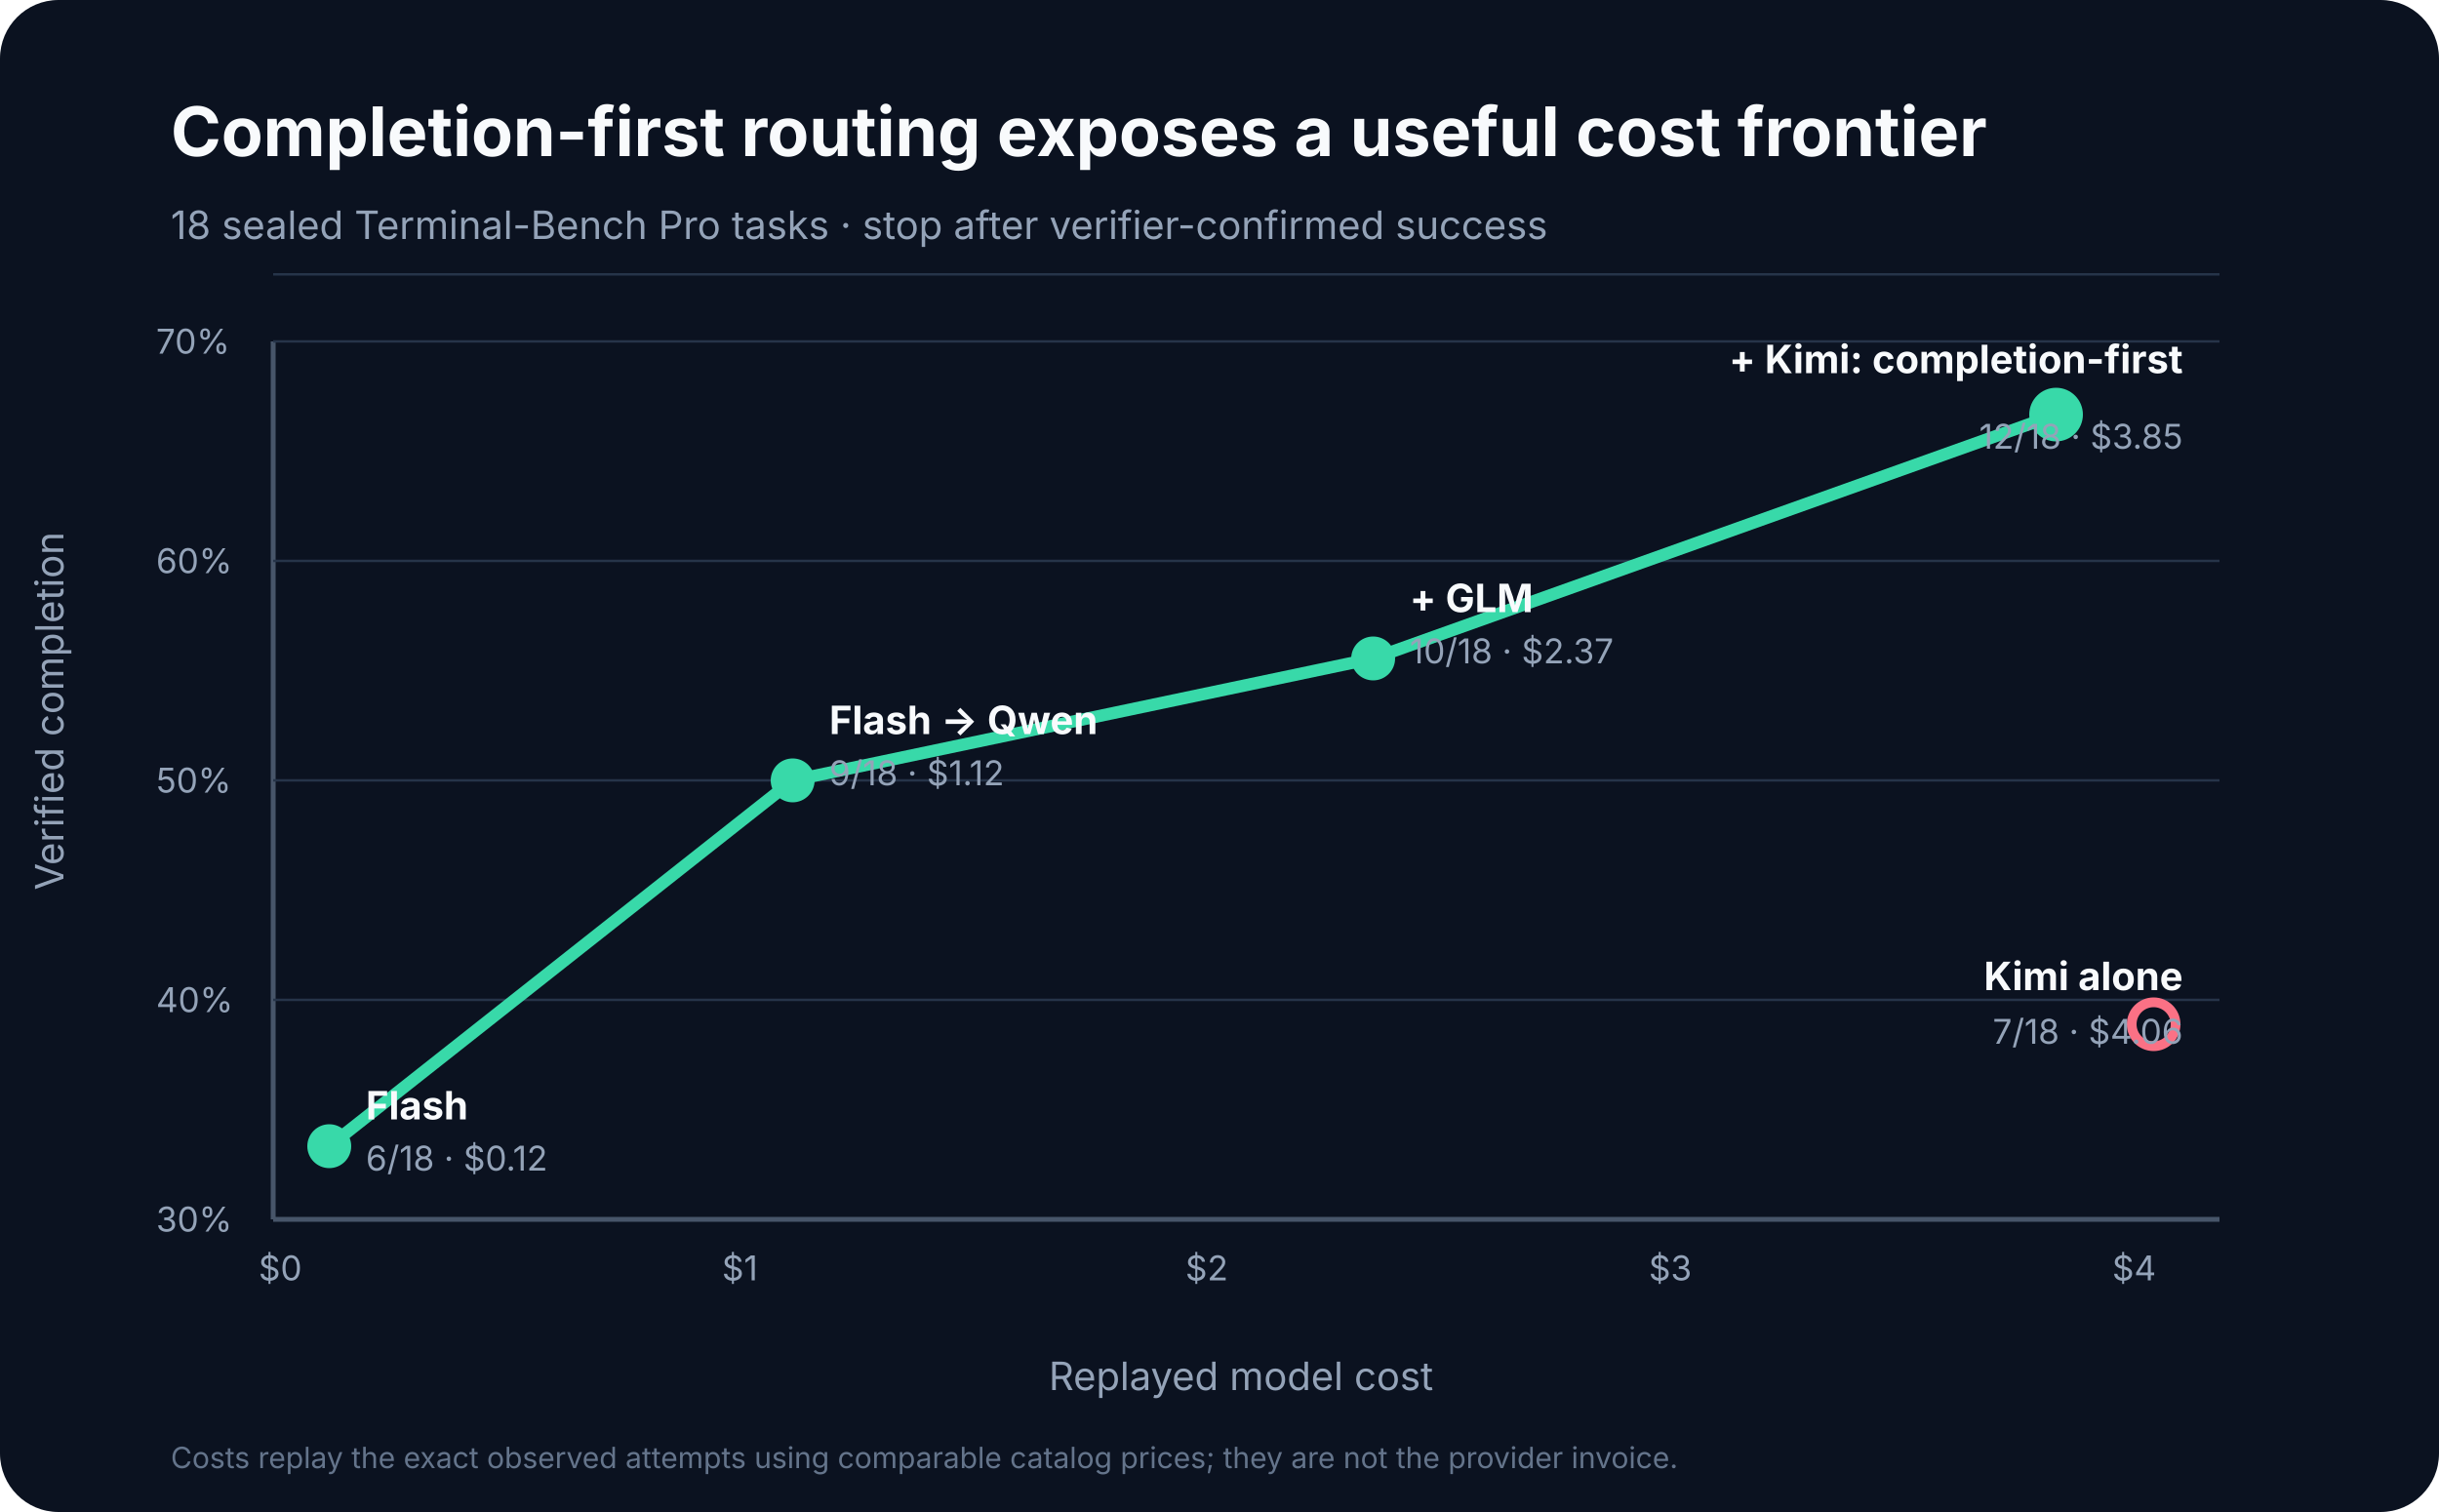
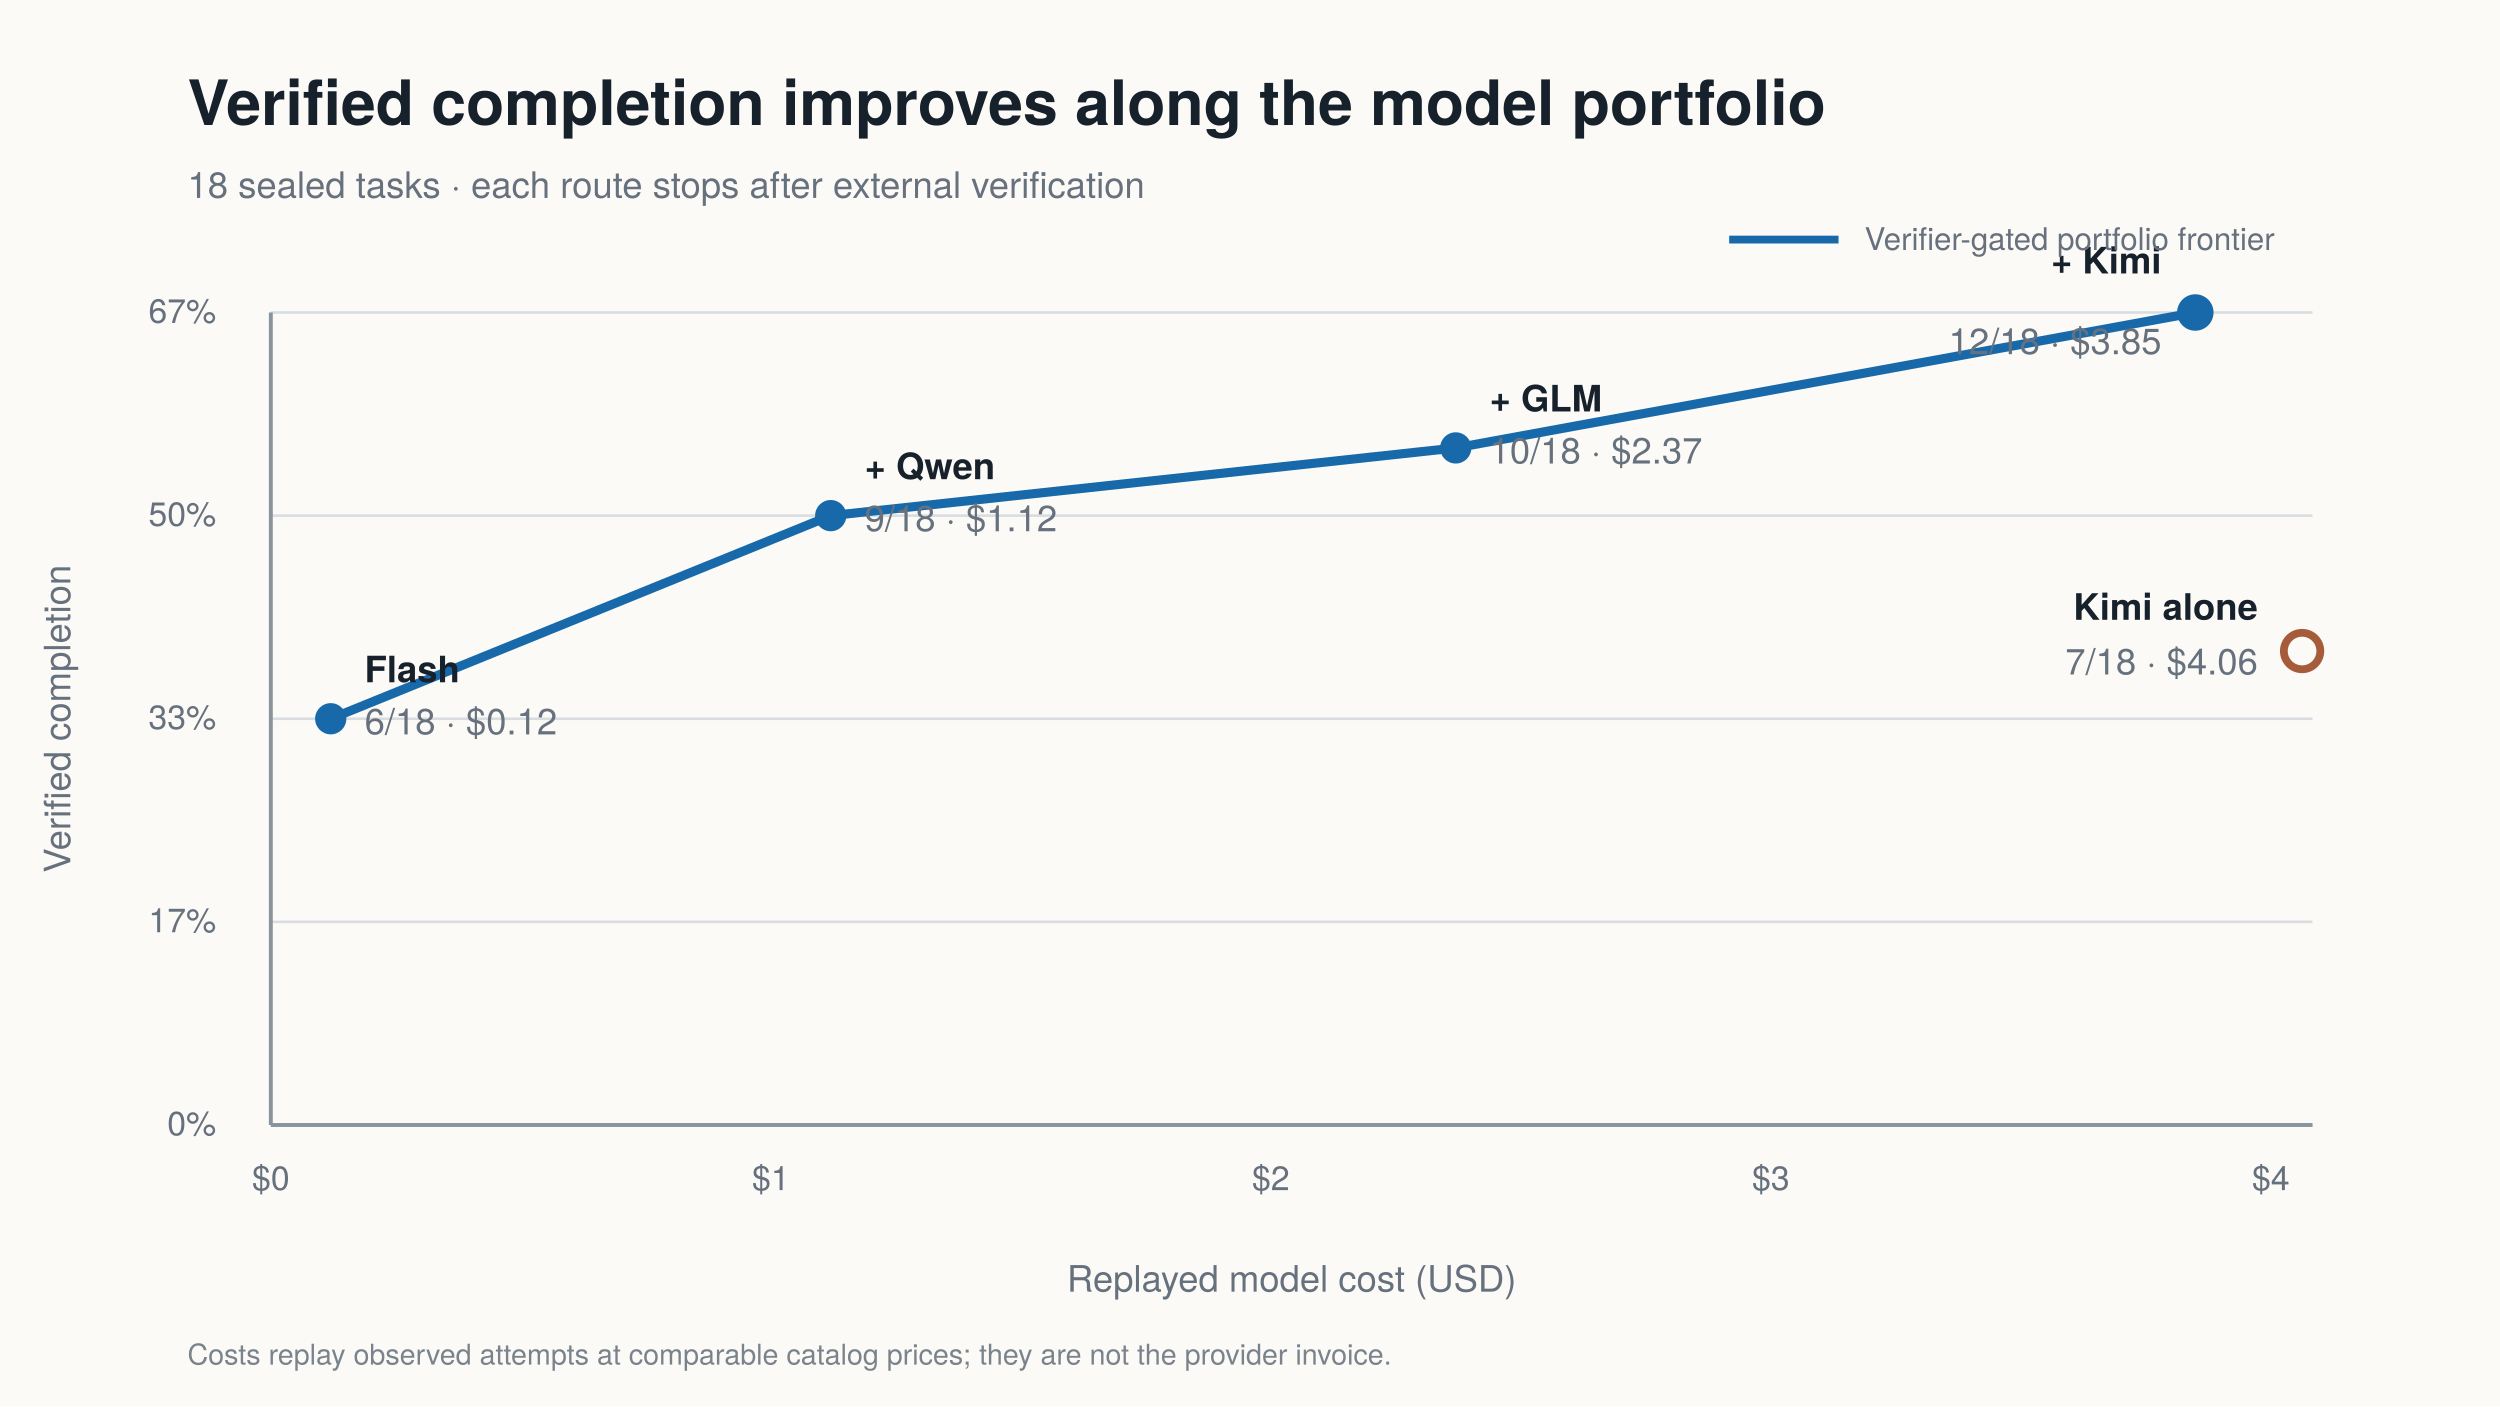
- <svg xmlns="http://www.w3.org/2000/svg" width="1000" height="620" viewBox="0 0 1000 620" role="img" aria-labelledby="title desc">
-   <rect width="1000" height="620" rx="24" fill="#0b1220" />
-   <text x="70" y="64" fill="#f8fafc" font-family="Inter, ui-sans-serif, system-ui, sans-serif" font-size="28" font-weight="700">Completion-first routing exposes a useful cost frontier</text>
-   <text x="70" y="98" fill="#94a3b8" font-family="Inter, ui-sans-serif, system-ui, sans-serif" font-size="16">18 sealed Terminal-Bench Pro tasks · stop after verifier-confirmed success</text>
-   <line x1="112" y1="500" x2="910" y2="500" stroke="#475569" stroke-width="2" />
-   <line x1="112" y1="140" x2="112" y2="500" stroke="#475569" stroke-width="2" />
-   <g fill="#94a3b8" font-family="Inter, ui-sans-serif, system-ui, sans-serif" font-size="14">
-     <text x="106" y="525">$0</text>
-     <text x="296" y="525">$1</text>
-     <text x="486" y="525">$2</text>
-     <text x="676" y="525">$3</text>
-     <text x="866" y="525">$4</text>
-     <text x="64" y="505">30%</text>
-     <text x="64" y="415">40%</text>
-     <text x="64" y="325">50%</text>
-     <text x="64" y="235">60%</text>
-     <text x="64" y="145">70%</text>
-     <text x="430" y="570" font-size="16">Replayed model cost</text>
-     <text x="26" y="365" font-size="16" transform="rotate(-90 26 365)">Verified completion</text>
+ <svg xmlns="http://www.w3.org/2000/svg" width="960" height="540" viewBox="0 0 960 540" role="img" aria-labelledby="title desc">
+   <rect width="960" height="540" fill="#fbfaf7" />
+   <g font-family="IBM Plex Sans, Helvetica Neue, sans-serif">
+     <text x="72" y="48" fill="#17212b" font-size="24" font-weight="600">Verified completion improves along the model portfolio</text>
+     <text x="72" y="76" fill="#66717d" font-size="14">18 sealed tasks · each route stops after external verification</text>
+     <g stroke="#d9dde1" stroke-width="1">
+       <line x1="104" y1="432" x2="888" y2="432" />
+       <line x1="104" y1="354" x2="888" y2="354" />
+       <line x1="104" y1="276" x2="888" y2="276" />
+       <line x1="104" y1="198" x2="888" y2="198" />
+       <line x1="104" y1="120" x2="888" y2="120" />
+     </g>
+     <g stroke="#89939d" stroke-width="1.5">
+       <line x1="104" y1="120" x2="104" y2="432" />
+       <line x1="104" y1="432" x2="888" y2="432" />
+     </g>
+     <g fill="#66717d" font-size="13">
+       <text x="83" y="436" text-anchor="end">0%</text>
+       <text x="83" y="358" text-anchor="end">17%</text>
+       <text x="83" y="280" text-anchor="end">33%</text>
+       <text x="83" y="202" text-anchor="end">50%</text>
+       <text x="83" y="124" text-anchor="end">67%</text>
+       <text x="104" y="457" text-anchor="middle">$0</text>
+       <text x="296" y="457" text-anchor="middle">$1</text>
+       <text x="488" y="457" text-anchor="middle">$2</text>
+       <text x="680" y="457" text-anchor="middle">$3</text>
+       <text x="872" y="457" text-anchor="middle">$4</text>
+       <text x="496" y="496" text-anchor="middle" font-size="14">Replayed model cost (USD)</text>
+       <text x="27" y="276" text-anchor="middle" font-size="14" transform="rotate(-90 27 276)">Verified completion</text>
+     </g>
+     <path d="M127 276 L319 198 L559 172 L843 120" fill="none" stroke="#1769aa" stroke-width="3.5" stroke-linecap="round" stroke-linejoin="round" />
+     <g fill="#1769aa">
+       <circle cx="127" cy="276" r="6" />
+       <circle cx="319" cy="198" r="6" />
+       <circle cx="559" cy="172" r="6" />
+       <circle cx="843" cy="120" r="7" />
+     </g>
+     <g fill="#17212b" font-size="14">
+       <text x="140" y="262" font-weight="600">Flash</text>
+       <text x="140" y="282" fill="#66717d">6/18 · $0.12</text>
+       <text x="332" y="184" font-weight="600">+ Qwen</text>
+       <text x="332" y="204" fill="#66717d">9/18 · $1.12</text>
+       <text x="572" y="158" font-weight="600">+ GLM</text>
+       <text x="572" y="178" fill="#66717d">10/18 · $2.37</text>
+       <text x="830" y="105" text-anchor="end" font-weight="600">+ Kimi</text>
+       <text x="830" y="136" text-anchor="end" fill="#66717d">12/18 · $3.85</text>
+     </g>
+     <circle cx="884" cy="250" r="7" fill="#fbfaf7" stroke="#a65c3a" stroke-width="3" />
+     <text x="867" y="238" text-anchor="end" fill="#17212b" font-size="14" font-weight="600">Kimi alone</text>
+     <text x="867" y="259" text-anchor="end" fill="#66717d" font-size="14">7/18 · $4.06</text>
+     <g font-size="12">
+       <line x1="664" y1="92" x2="706" y2="92" stroke="#1769aa" stroke-width="3" />
+       <text x="716" y="96" fill="#66717d">Verifier-gated portfolio frontier</text>
+     </g>
+     <text x="72" y="524" fill="#7a838c" font-size="11">Costs replay observed attempts at comparable catalog prices; they are not the provider invoice.</text>
  </g>
-   <g stroke="#263449" stroke-width="1">
-     <line x1="112" y1="410" x2="910" y2="410" />
-     <line x1="112" y1="320" x2="910" y2="320" />
-     <line x1="112" y1="230" x2="910" y2="230" />
-     <line x1="112" y1="140" x2="910" y2="140" />
-   </g>
-   <polyline points="135,470 325,320 563,270 843,170" fill="none" stroke="#38d9a9" stroke-width="5" stroke-linecap="round" stroke-linejoin="round" />
-   <g font-family="Inter, ui-sans-serif, system-ui, sans-serif">
-     <circle cx="135" cy="470" r="9" fill="#38d9a9" />
-     <text x="150" y="459" fill="#f8fafc" font-size="16" font-weight="650">Flash</text>
-     <text x="150" y="480" fill="#94a3b8" font-size="14">6/18 · $0.12</text>
-     <circle cx="325" cy="320" r="9" fill="#38d9a9" />
-     <text x="340" y="301" fill="#f8fafc" font-size="16" font-weight="650">Flash → Qwen</text>
-     <text x="340" y="322" fill="#94a3b8" font-size="14">9/18 · $1.12</text>
-     <circle cx="563" cy="270" r="9" fill="#38d9a9" />
-     <text x="578" y="251" fill="#f8fafc" font-size="16" font-weight="650">+ GLM</text>
-     <text x="578" y="272" fill="#94a3b8" font-size="14">10/18 · $2.37</text>
-     <circle cx="843" cy="170" r="11" fill="#38d9a9" />
-     <text x="895" y="153" text-anchor="end" fill="#f8fafc" font-size="16" font-weight="700">+ Kimi: completion-first</text>
-     <text x="895" y="184" text-anchor="end" fill="#94a3b8" font-size="14">12/18 · $3.85</text>
-     <circle cx="883" cy="420" r="9" fill="#0b1220" stroke="#fb7185" stroke-width="4" />
-     <text x="895" y="406" text-anchor="end" fill="#f8fafc" font-size="16" font-weight="650">Kimi alone</text>
-     <text x="895" y="428" text-anchor="end" fill="#94a3b8" font-size="14">7/18 · $4.06</text>
-   </g>
-   <rect x="112" y="112" width="798" height="1" fill="#263449" />
-   <text x="70" y="602" fill="#64748b" font-family="Inter, ui-sans-serif, system-ui, sans-serif" font-size="12">Costs replay the exact observed attempts using comparable catalog prices; they are not the provider invoice.</text>
</svg>
